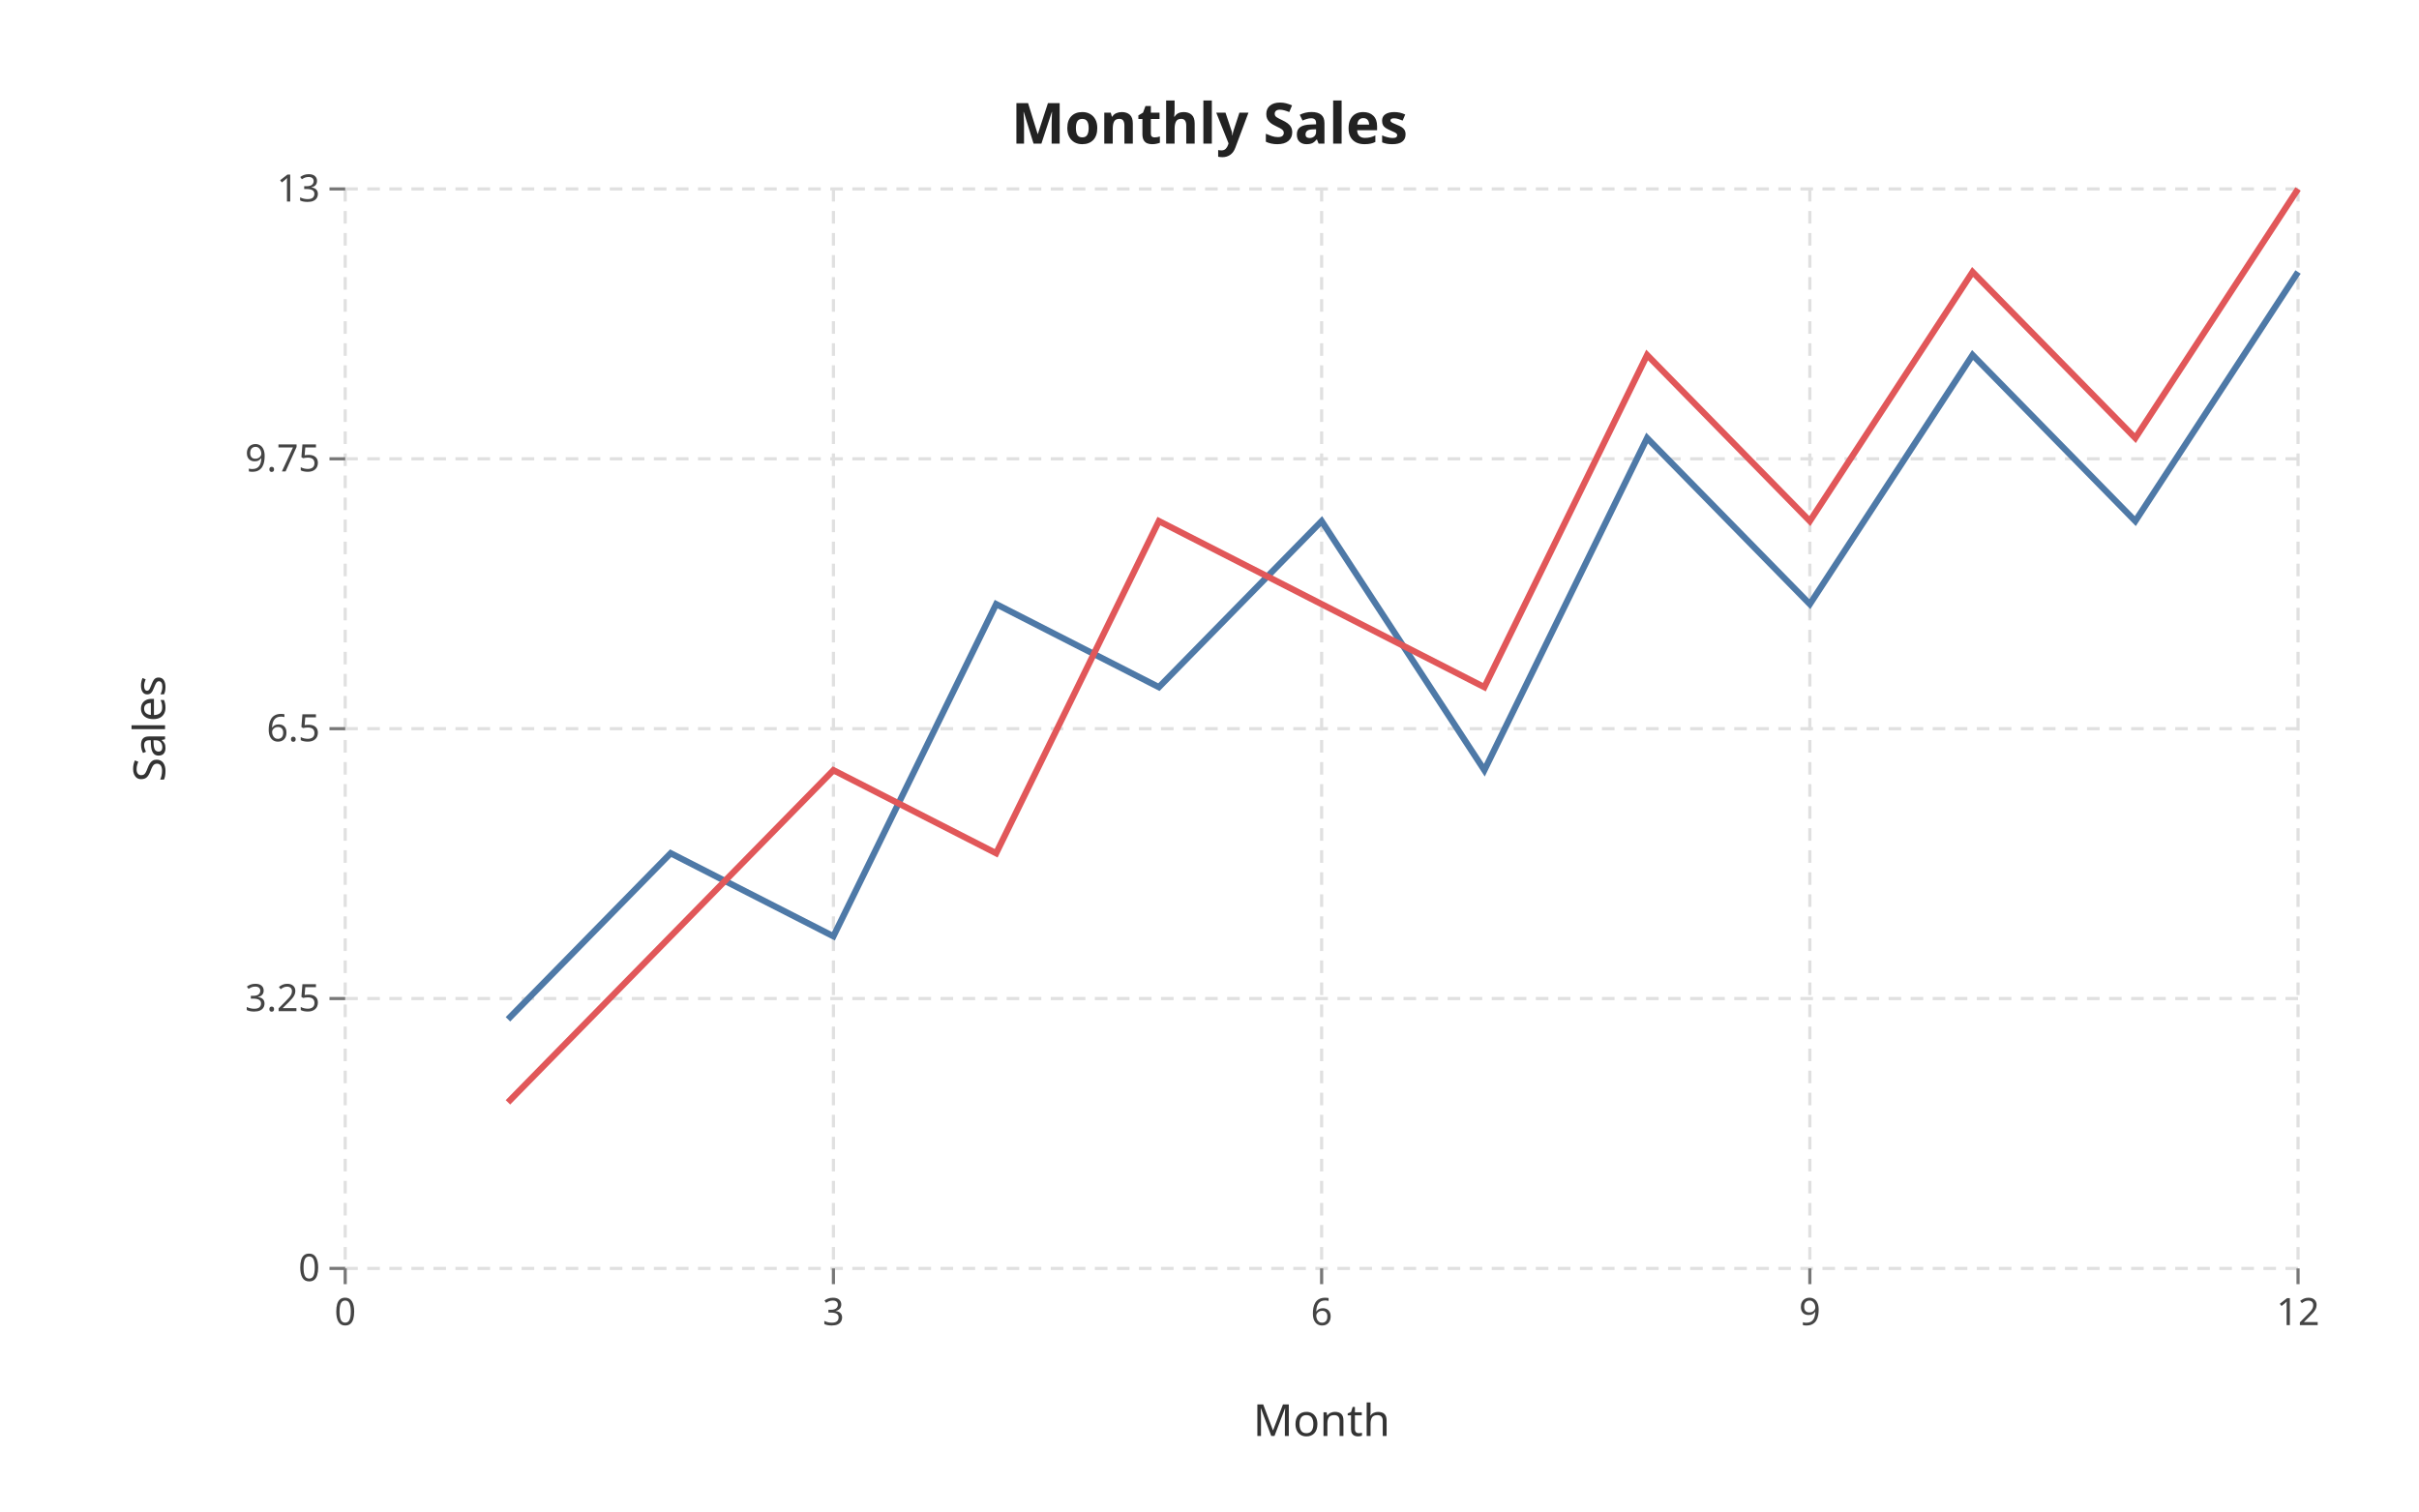
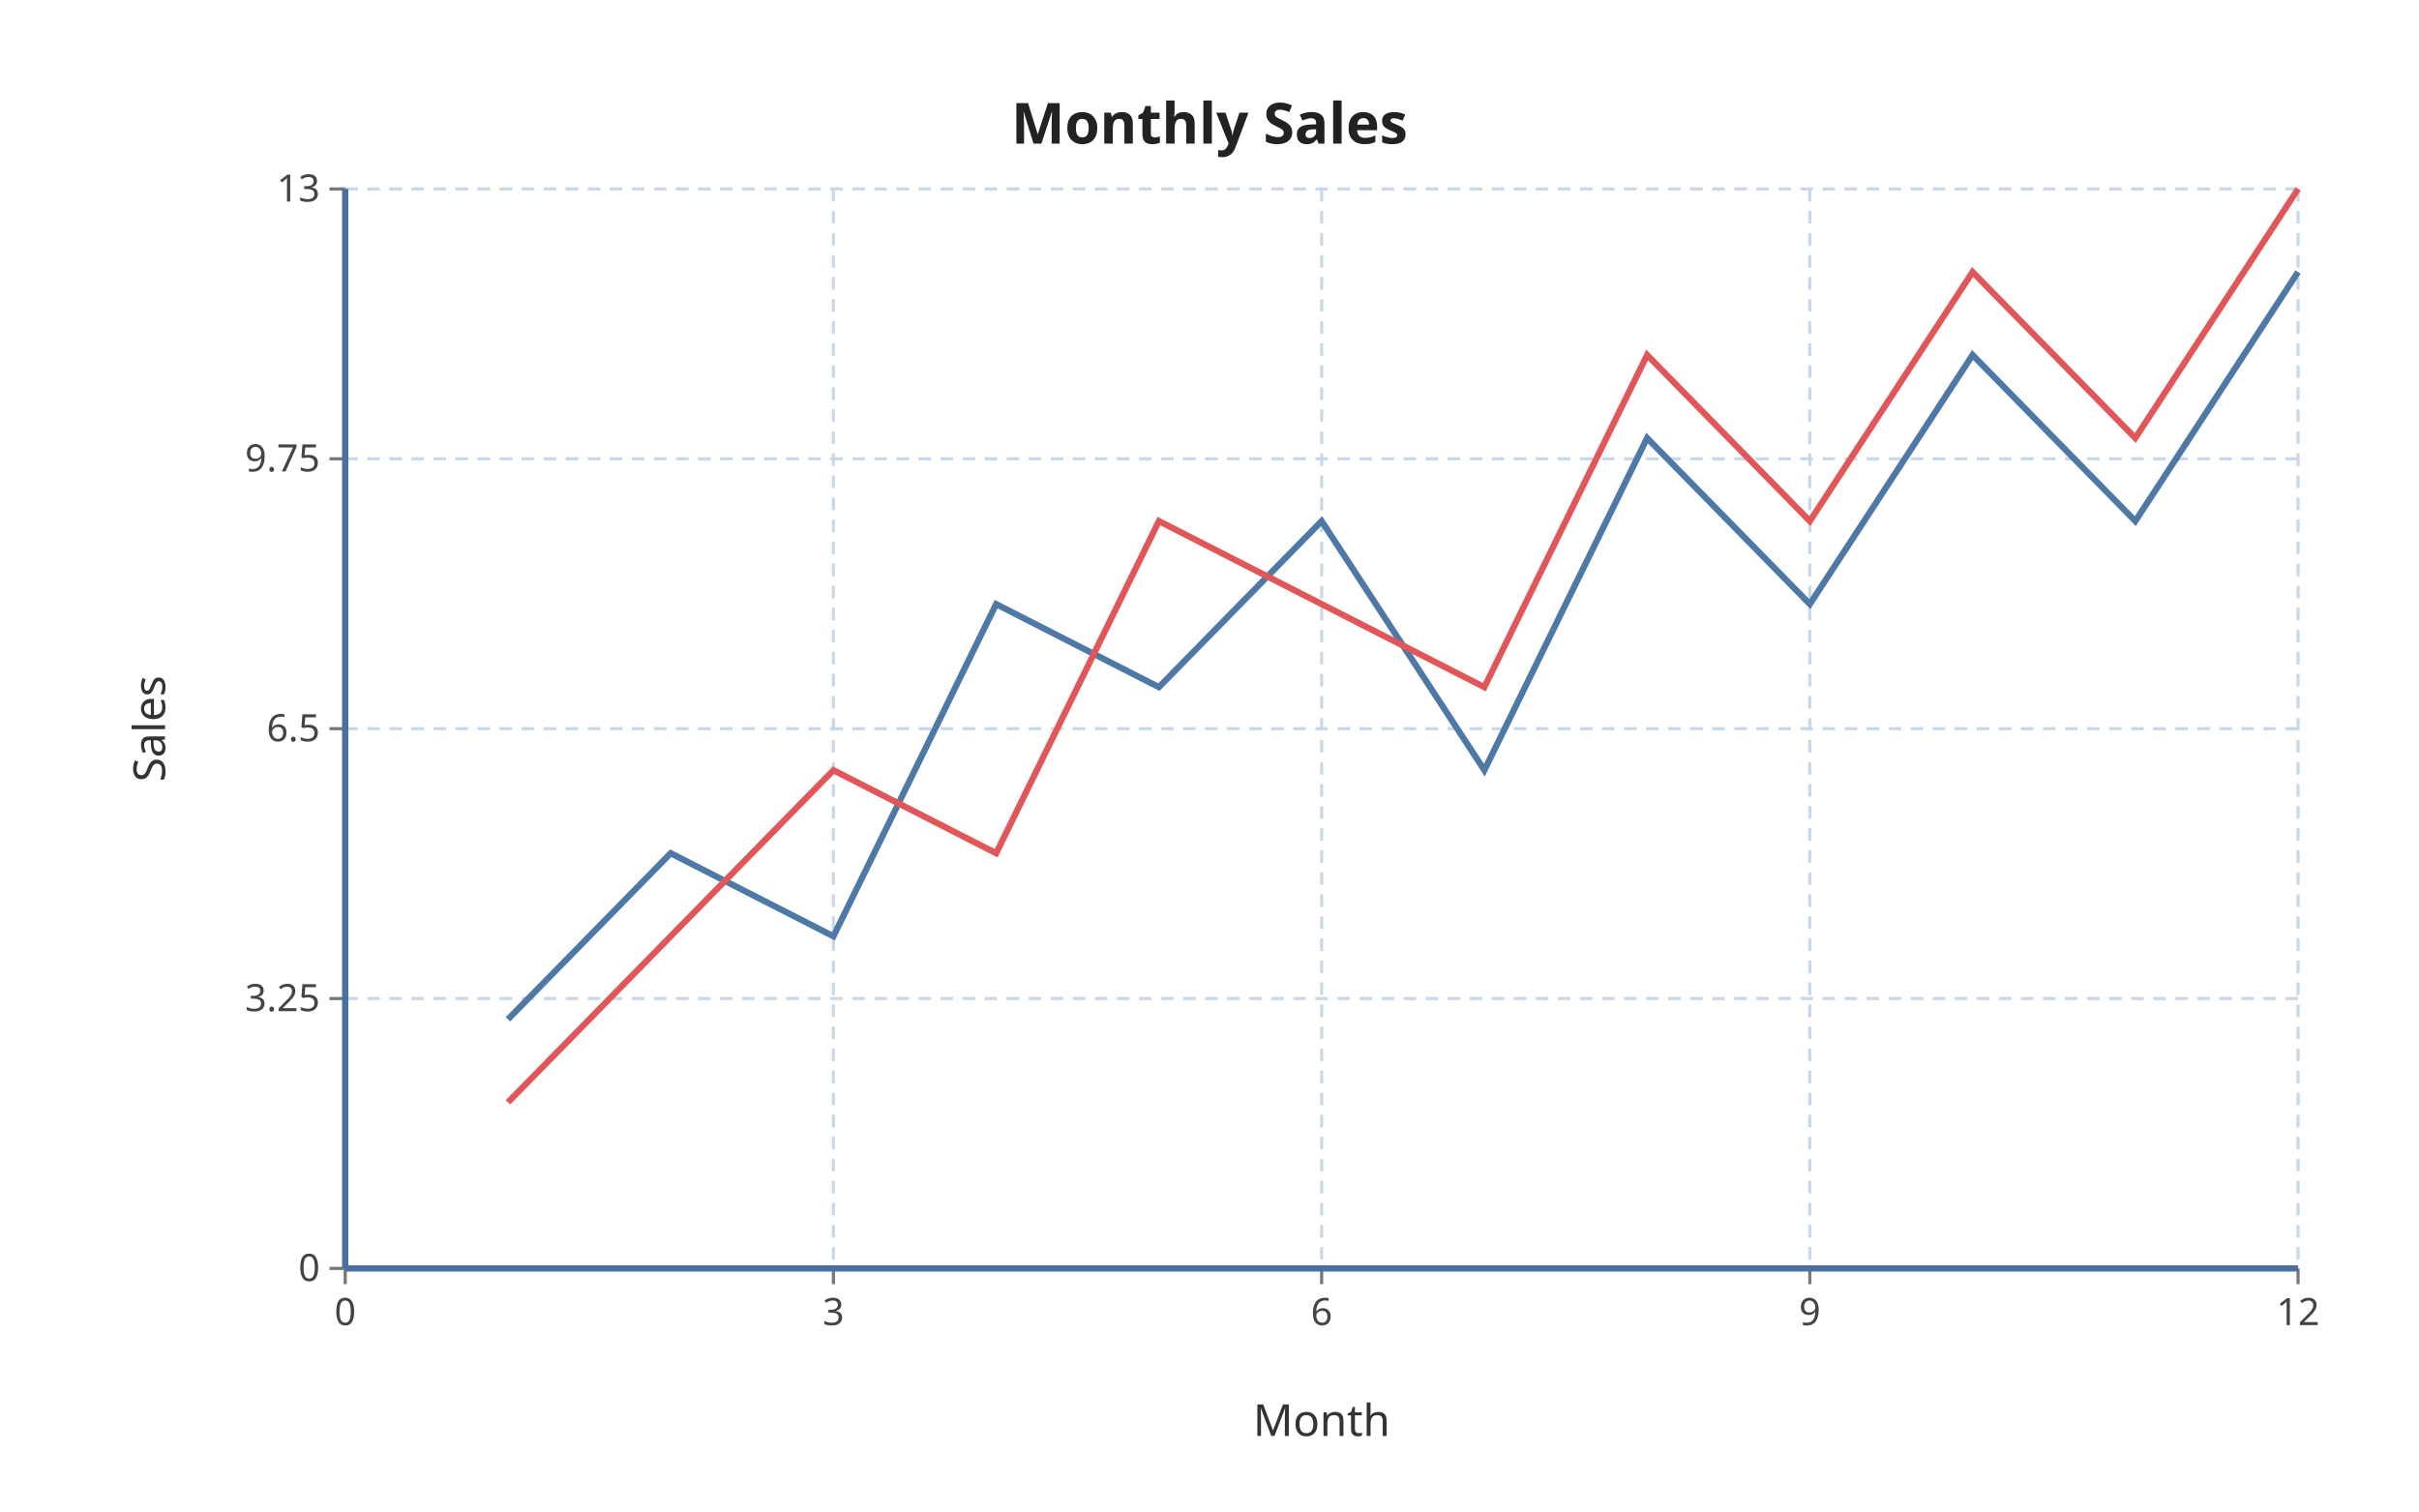
<svg xmlns="http://www.w3.org/2000/svg" width="768.0" height="480.0" style="font-family: sans-serif;">
  <text x="384.0" y="45.6" text-anchor="middle" font-size="18" font-weight="bold" fill="#222">Monthly Sales</text>
-   <g class="grid" stroke-dasharray="4 3">
-     <line x1="109.6" y1="60.0" x2="109.6" y2="402.8" stroke="#e0e0e0" stroke-width="1" />
-     <line x1="264.6" y1="60.0" x2="264.6" y2="402.8" stroke="#e0e0e0" stroke-width="1" />
-     <line x1="419.6" y1="60.0" x2="419.6" y2="402.8" stroke="#e0e0e0" stroke-width="1" />
-     <line x1="574.6" y1="60.0" x2="574.6" y2="402.8" stroke="#e0e0e0" stroke-width="1" />
-     <line x1="729.6" y1="60.0" x2="729.6" y2="402.8" stroke="#e0e0e0" stroke-width="1" />
-     <line x1="109.6" y1="402.8" x2="729.6" y2="402.8" stroke="#e0e0e0" stroke-width="1" />
-     <line x1="109.6" y1="317.1" x2="729.6" y2="317.1" stroke="#e0e0e0" stroke-width="1" />
-     <line x1="109.6" y1="231.4" x2="729.6" y2="231.4" stroke="#e0e0e0" stroke-width="1" />
-     <line x1="109.6" y1="145.7" x2="729.6" y2="145.7" stroke="#e0e0e0" stroke-width="1" />
-     <line x1="109.6" y1="60.0" x2="729.6" y2="60.0" stroke="#e0e0e0" stroke-width="1" />
+   <g class="grid">
+     <line x1="109.6" y1="60.0" x2="109.6" y2="402.8" stroke="#c8d8e8" stroke-width="1" stroke-dasharray="4 3" />
+     <line x1="264.6" y1="60.0" x2="264.6" y2="402.8" stroke="#c8d8e8" stroke-width="1" stroke-dasharray="4 3" />
+     <line x1="419.6" y1="60.0" x2="419.6" y2="402.8" stroke="#c8d8e8" stroke-width="1" stroke-dasharray="4 3" />
+     <line x1="574.6" y1="60.0" x2="574.6" y2="402.8" stroke="#c8d8e8" stroke-width="1" stroke-dasharray="4 3" />
+     <line x1="729.6" y1="60.0" x2="729.6" y2="402.8" stroke="#c8d8e8" stroke-width="1" stroke-dasharray="4 3" />
+     <line x1="109.6" y1="402.8" x2="729.6" y2="402.8" stroke="#c8d8e8" stroke-width="1" stroke-dasharray="4 3" />
+     <line x1="109.6" y1="317.1" x2="729.6" y2="317.1" stroke="#c8d8e8" stroke-width="1" stroke-dasharray="4 3" />
+     <line x1="109.6" y1="231.4" x2="729.6" y2="231.4" stroke="#c8d8e8" stroke-width="1" stroke-dasharray="4 3" />
+     <line x1="109.6" y1="145.7" x2="729.6" y2="145.7" stroke="#c8d8e8" stroke-width="1" stroke-dasharray="4 3" />
+     <line x1="109.6" y1="60.0" x2="729.6" y2="60.0" stroke="#c8d8e8" stroke-width="1" stroke-dasharray="4 3" />
  </g>
  <g class="axes">
    <line x1="109.6" y1="402.8" x2="109.6" y2="407.8" stroke="#777" stroke-width="1" />
    <text x="109.6" y="420.8" text-anchor="middle" font-size="12" fill="#444">0</text>
    <line x1="264.6" y1="402.8" x2="264.6" y2="407.8" stroke="#777" stroke-width="1" />
    <text x="264.6" y="420.8" text-anchor="middle" font-size="12" fill="#444">3</text>
    <line x1="419.6" y1="402.8" x2="419.6" y2="407.8" stroke="#777" stroke-width="1" />
    <text x="419.6" y="420.8" text-anchor="middle" font-size="12" fill="#444">6</text>
    <line x1="574.6" y1="402.8" x2="574.6" y2="407.8" stroke="#777" stroke-width="1" />
    <text x="574.6" y="420.8" text-anchor="middle" font-size="12" fill="#444">9</text>
    <line x1="729.6" y1="402.8" x2="729.6" y2="407.8" stroke="#777" stroke-width="1" />
    <text x="729.6" y="420.8" text-anchor="middle" font-size="12" fill="#444">12</text>
    <text x="419.6" y="456.0" text-anchor="middle" font-size="14" fill="#333">Month</text>
    <line x1="109.6" y1="402.8" x2="104.6" y2="402.8" stroke="#777" stroke-width="1" />
    <text x="101.6" y="406.8" text-anchor="end" font-size="12" fill="#444">0</text>
    <line x1="109.6" y1="317.1" x2="104.6" y2="317.1" stroke="#777" stroke-width="1" />
    <text x="101.6" y="321.1" text-anchor="end" font-size="12" fill="#444">3.25</text>
    <line x1="109.6" y1="231.4" x2="104.6" y2="231.4" stroke="#777" stroke-width="1" />
    <text x="101.6" y="235.4" text-anchor="end" font-size="12" fill="#444">6.5</text>
    <line x1="109.6" y1="145.7" x2="104.6" y2="145.7" stroke="#777" stroke-width="1" />
    <text x="101.6" y="149.7" text-anchor="end" font-size="12" fill="#444">9.75</text>
    <line x1="109.6" y1="60.0" x2="104.6" y2="60.0" stroke="#777" stroke-width="1" />
    <text x="101.6" y="64.0" text-anchor="end" font-size="12" fill="#444">13</text>
    <text x="52.4" y="231.4" transform="rotate(-90,52.4,231.4)" text-anchor="middle" font-size="14" fill="#333">Sales</text>
  </g>
+   <g class="axis-spines">
+     <line x1="109.6" y1="402.8" x2="729.6" y2="402.8" stroke="#4a6fa5" stroke-width="2.0" />
+     <line x1="109.6" y1="60.0" x2="109.6" y2="402.8" stroke="#4a6fa5" stroke-width="2.0" />
+   </g>
  <g class="series-0">
    <path d="M 161.267 323.692 L 212.933 270.954 L 264.6 297.323 L 316.267 191.846 L 367.933 218.215 L 419.6 165.477 L 471.267 244.585 L 522.933 139.108 L 574.6 191.846 L 626.267 112.738 L 677.933 165.477 L 729.6 86.369" stroke="#4e79a7" fill="none" stroke-width="2" opacity="1.0" />
  </g>
  <g class="series-1">
    <path d="M 161.267 350.062 L 212.933 297.323 L 264.6 244.585 L 316.267 270.954 L 367.933 165.477 L 419.6 191.846 L 471.267 218.215 L 522.933 112.738 L 574.6 165.477 L 626.267 86.369 L 677.933 139.108 L 729.6 60.0" stroke="#e15759" fill="none" stroke-width="2" opacity="1.0" />
  </g>
</svg>
